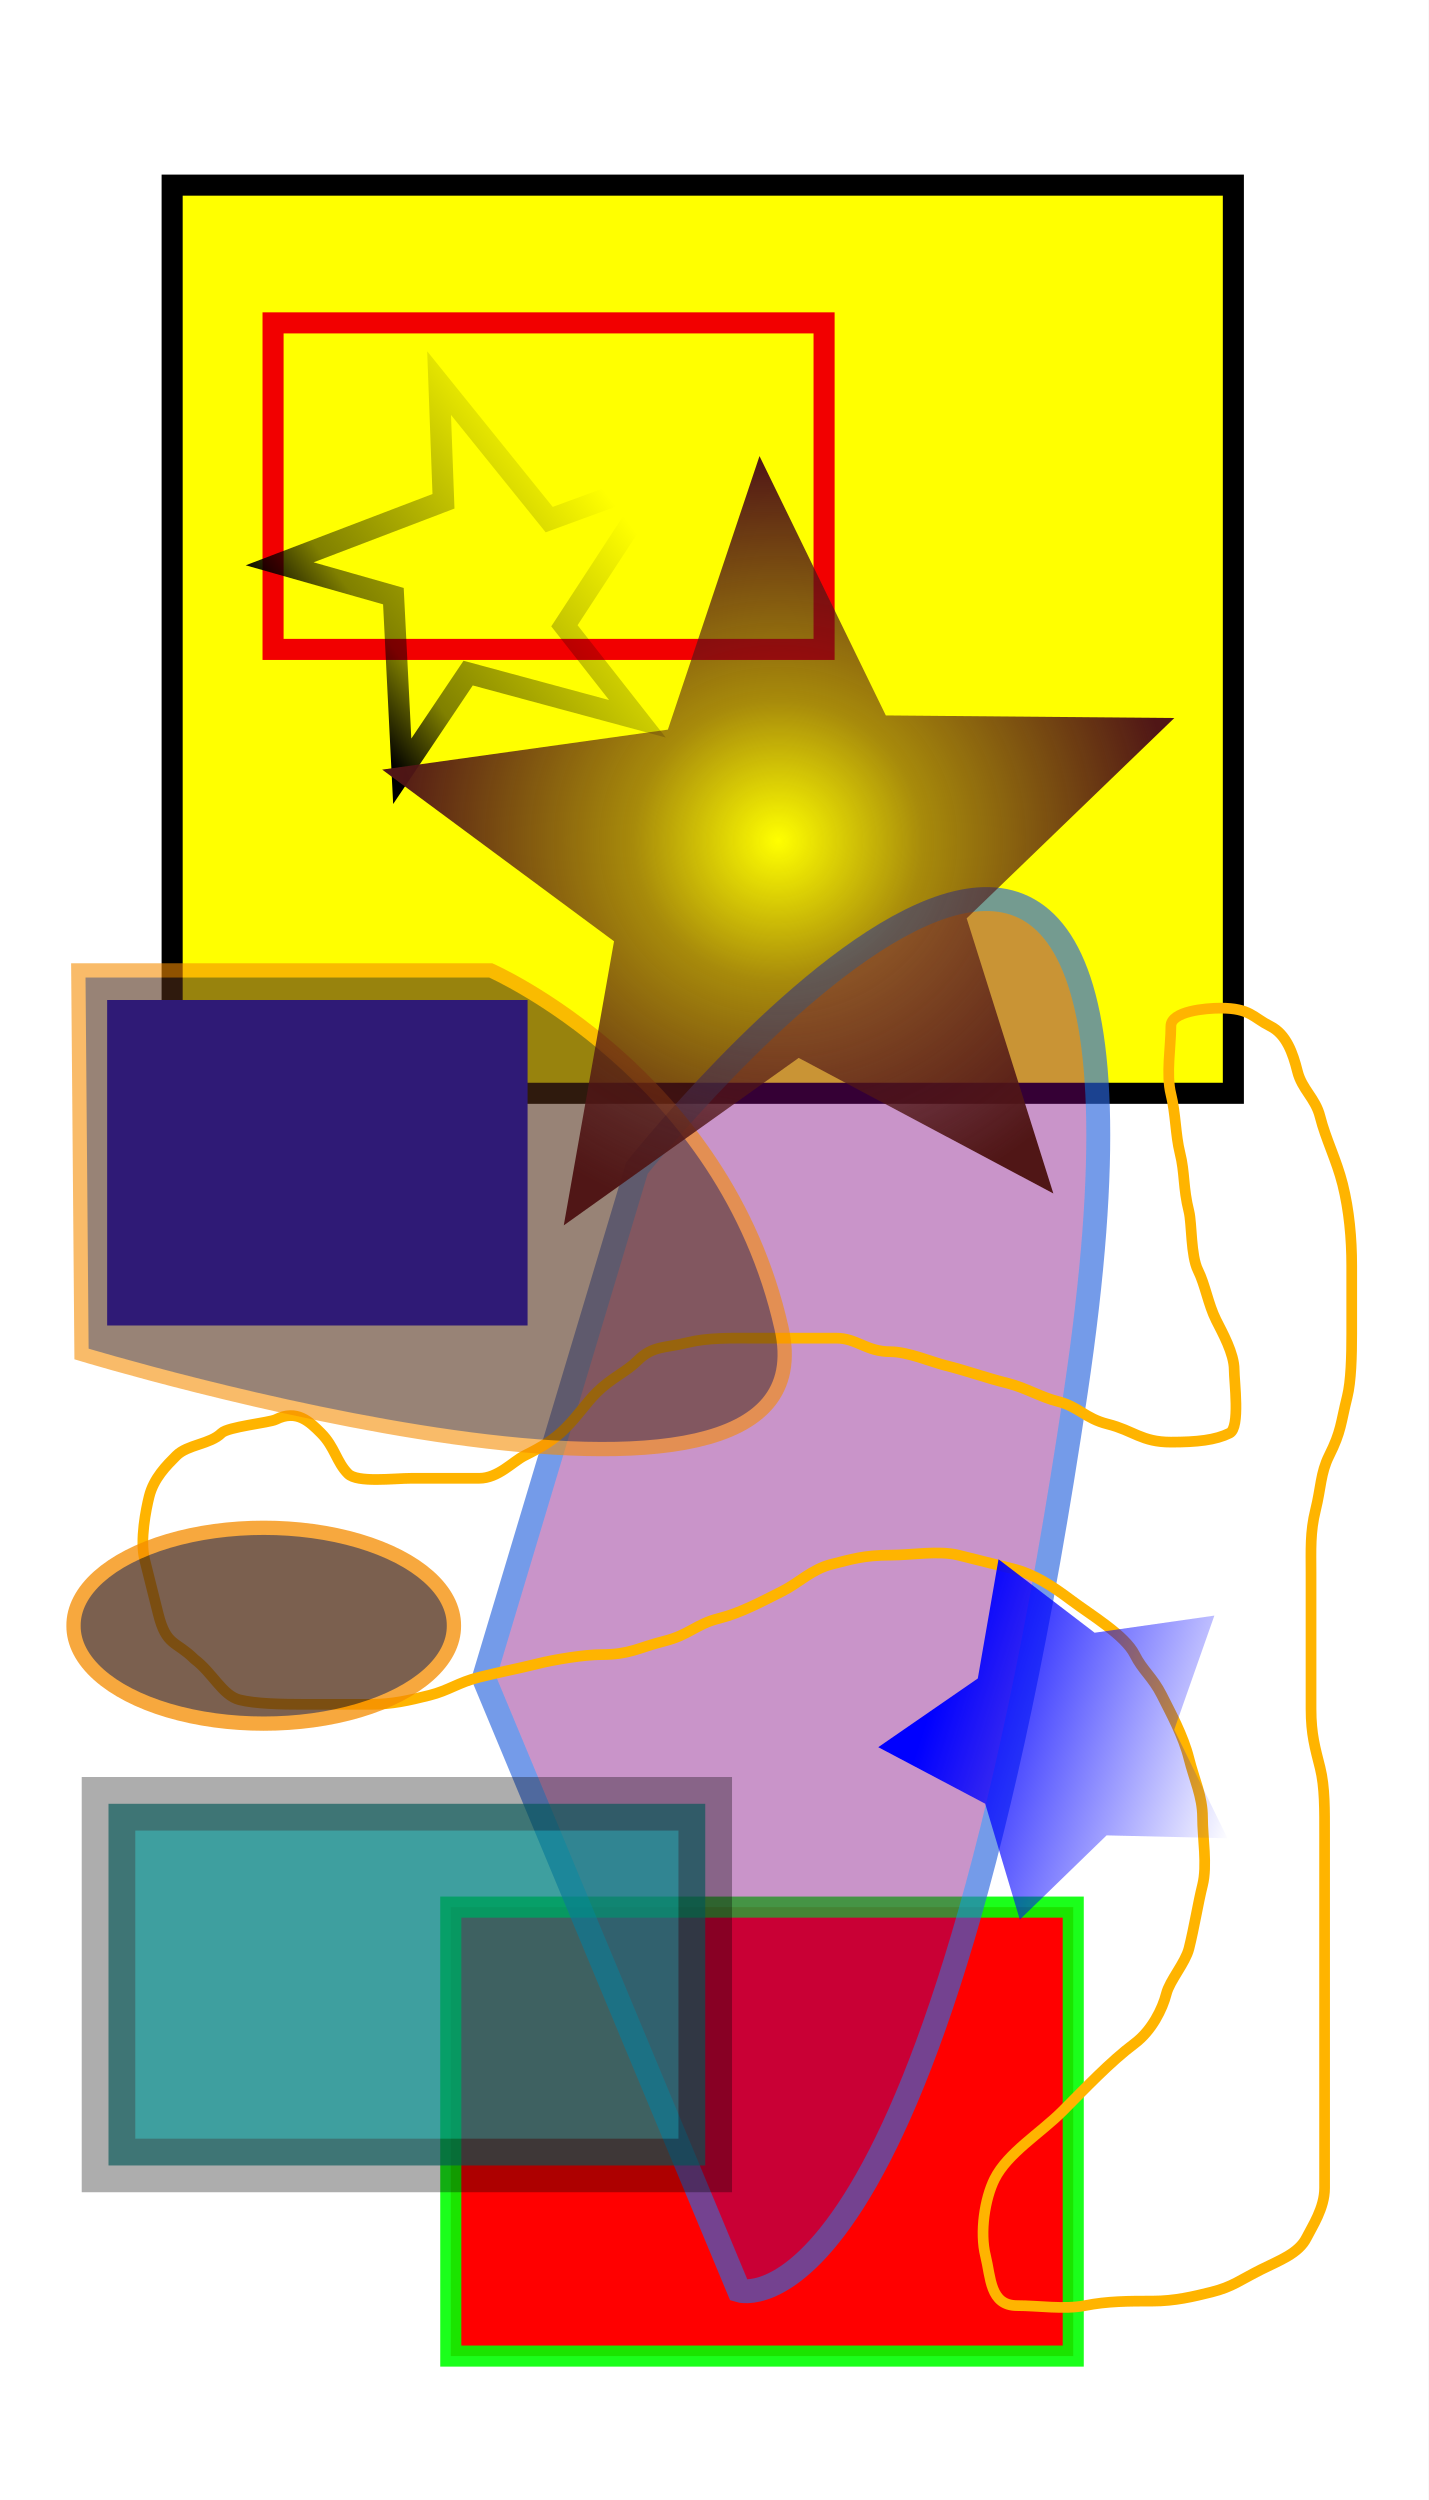
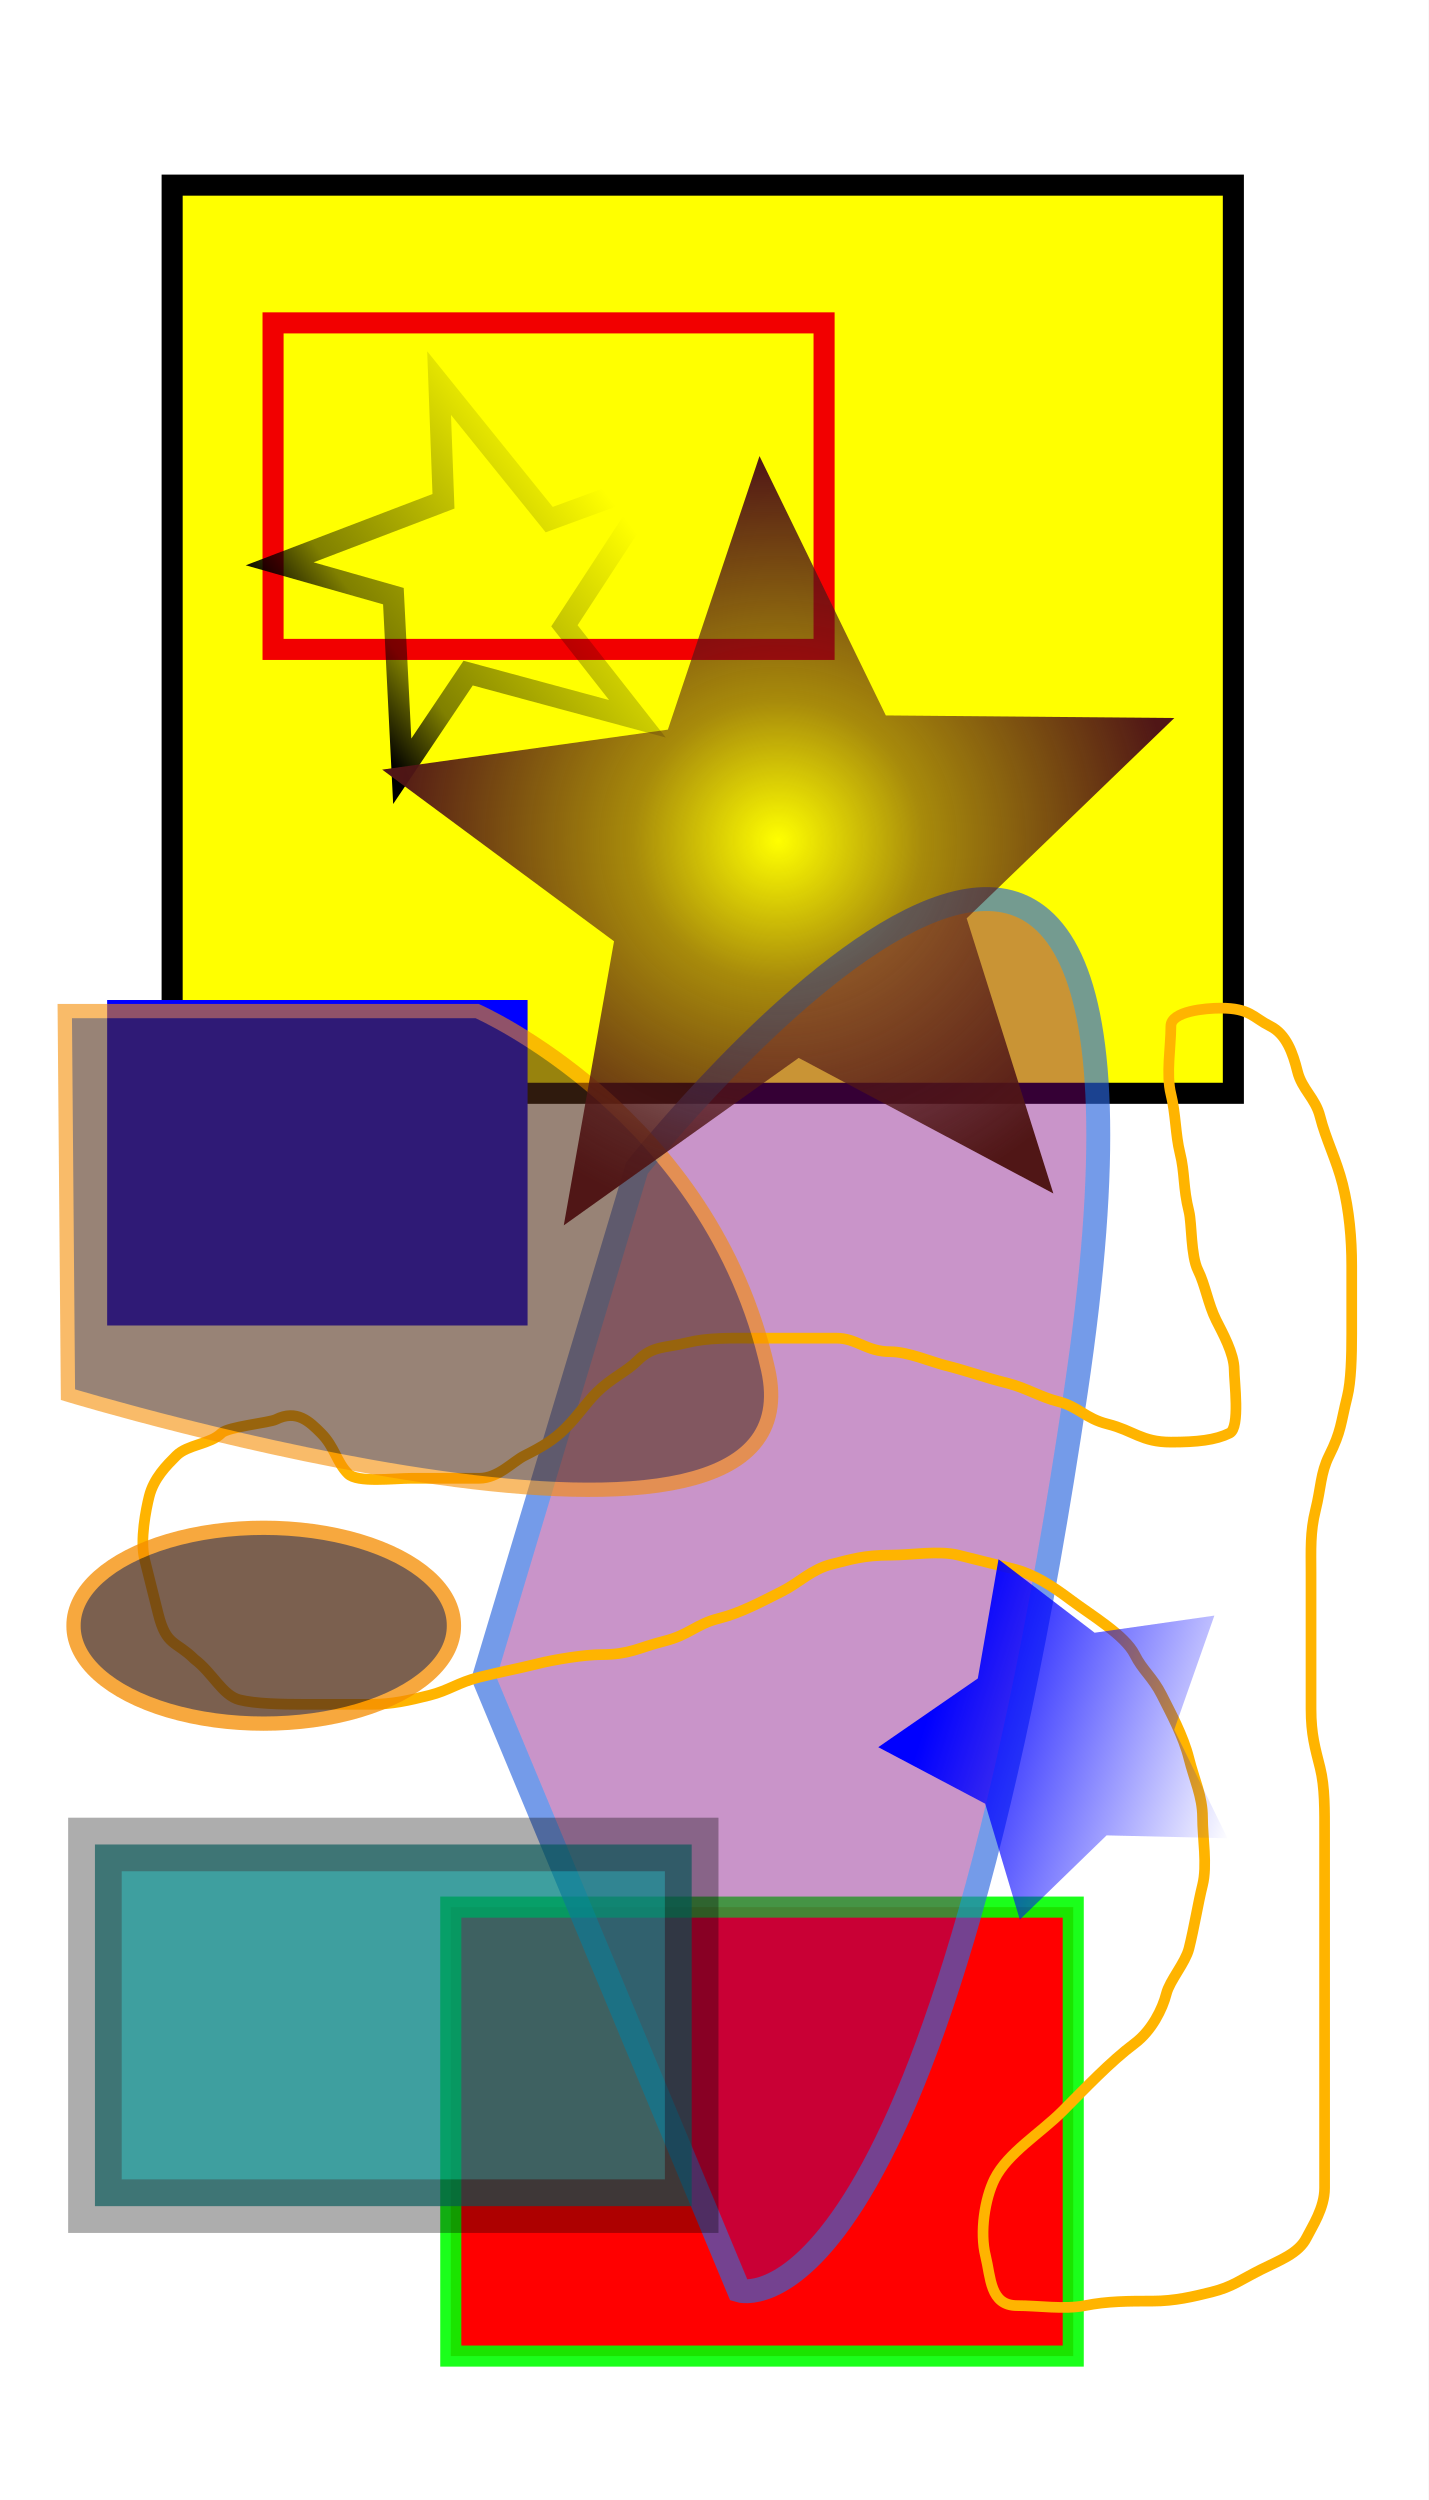
<svg xmlns="http://www.w3.org/2000/svg" xmlns:xlink="http://www.w3.org/1999/xlink" width="400" height="700" id="svg2" version="1.0">
  <defs id="defs4">
    <linearGradient id="linearGradient3196">
      <stop style="stop-color:#501616;stop-opacity:0;" offset="0" id="stop3198" />
      <stop id="stop3204" offset="0.363" style="stop-color:#501616;stop-opacity:0.498;" />
      <stop style="stop-color:#501616;stop-opacity:1;" offset="1" id="stop3200" />
    </linearGradient>
    <linearGradient id="linearGradient3186">
      <stop style="stop-color:#501616;stop-opacity:0;" offset="0" id="stop3188" />
      <stop style="stop-color:#501616;stop-opacity:1;" offset="1" id="stop3190" />
    </linearGradient>
    <linearGradient id="linearGradient3174">
      <stop style="stop-color:#000000;stop-opacity:1;" offset="0" id="stop3176" />
      <stop id="stop3182" offset="0.219" style="stop-color:#000000;stop-opacity:0.498;" />
      <stop style="stop-color:#000000;stop-opacity:0;" offset="1" id="stop3178" />
    </linearGradient>
    <linearGradient id="linearGradient2399">
      <stop style="stop-color:#0000ff;stop-opacity:1;" offset="0" id="stop2401" />
      <stop style="stop-color:#0000ff;stop-opacity:0;" offset="1" id="stop2403" />
    </linearGradient>
    <linearGradient xlink:href="#linearGradient2399" id="linearGradient2405" x1="256.886" y1="489.658" x2="343.708" y2="517.405" gradientUnits="userSpaceOnUse" />
    <linearGradient xlink:href="#linearGradient3174" id="linearGradient3180" x1="113.278" y1="218.958" x2="187.859" y2="161.615" gradientUnits="userSpaceOnUse" />
    <radialGradient xlink:href="#linearGradient3186" id="radialGradient3192" cx="322.785" cy="271.519" fx="322.785" fy="271.519" r="70.886" gradientTransform="matrix(1,0,0,0.8839285,0,31.51561)" gradientUnits="userSpaceOnUse" />
    <radialGradient xlink:href="#linearGradient3196" id="radialGradient3202" cx="217.906" cy="235.401" fx="217.906" fy="235.401" r="110.9" gradientTransform="matrix(1,0,0,0.9711811,0,6.78398)" gradientUnits="userSpaceOnUse" />
  </defs>
  <g id="layer1">
    <rect style="opacity:1;fill:#ffffff;fill-opacity:1;stroke:none;stroke-width:6;stroke-miterlimit:4;stroke-dasharray:none;stroke-opacity:1" id="rect2418" width="400" height="700" x="0" y="0" />
    <g id="g3163" transform="translate(-63.50814,-131.1754)">
      <rect y="183.013" x="111.707" height="254.286" width="297.143" id="rect2389" style="opacity:1;fill:#ffff00;fill-opacity:1;stroke:#000000;stroke-width:5.9;stroke-miterlimit:4;stroke-dasharray:none;stroke-opacity:1" />
      <rect y="221.581" x="139.964" height="91.429" width="154.286" id="rect3161" style="opacity:1;fill:#ffff00;fill-opacity:1;stroke:#f20000;stroke-width:5.9;stroke-miterlimit:4;stroke-dasharray:none;stroke-opacity:1" />
    </g>
    <g id="g2430" transform="translate(-75.94937,74.68354)">
      <rect y="459.306" x="202.17" height="125.714" width="174.286" id="rect3167" style="opacity:1;fill:#ff0000;fill-opacity:1;stroke:#00ff00;stroke-width:5.9;stroke-miterlimit:4;stroke-dasharray:none;stroke-opacity:0.891" />
      <path id="path3169" d="M 211.429,395.219 L 254.286,252.362 C 254.286,252.362 417.143,46.648 377.143,315.219 C 337.143,583.791 282.857,566.648 282.857,566.648 L 211.429,395.219 z" style="fill:#800080;fill-rule:evenodd;stroke:#2a65dd;stroke-width:6.7;stroke-linecap:butt;stroke-linejoin:miter;stroke-miterlimit:4;stroke-dasharray:none;stroke-opacity:1;fill-opacity:0.643;opacity:0.65" />
    </g>
    <path style="fill:none;fill-rule:evenodd;stroke:#ffb400;stroke-width:3;stroke-linecap:butt;stroke-linejoin:miter;stroke-miterlimit:4;stroke-dasharray:none;stroke-opacity:1" d="M 54.43,464.557 C 49.272,459.399 46.581,461.008 44.304,451.899 C 42.946,446.467 41.854,442.099 40.506,436.709 C 39.141,431.249 40.873,422.586 41.772,418.987 C 43.04,413.918 46.631,410.331 49.367,407.595 C 52.532,404.43 58.861,404.43 62.025,401.266 C 63.784,399.507 75.441,398.355 77.215,397.468 C 83.096,394.528 86.663,398.055 89.873,401.266 C 93.741,405.133 94.209,409.398 97.468,412.658 C 100.066,415.256 110.34,413.924 115.19,413.924 C 121.519,413.924 127.848,413.924 134.177,413.924 C 139.456,413.924 143.604,409.211 146.835,407.595 C 151.733,405.146 155.114,403.114 158.228,400 C 162.095,396.133 163.829,393.133 167.089,389.873 C 171.085,385.877 175.376,384.118 178.481,381.013 C 182.779,376.715 186.277,377.481 192.405,375.949 C 198.205,374.499 204.848,374.684 211.392,374.684 C 218.987,374.684 226.582,374.684 234.177,374.684 C 239.9,374.684 242.549,378.481 249.367,378.481 C 254.141,378.481 260.937,381.373 264.557,382.278 C 271.088,383.911 275.565,385.663 282.278,387.342 C 287.108,388.549 291.492,391.227 296.203,392.405 C 302.04,393.864 303.864,397.168 310.127,398.734 C 317.406,400.554 319.658,403.797 327.848,403.797 C 335.111,403.797 340.338,403.249 344.304,401.266 C 347.304,399.766 345.57,386.757 345.57,383.544 C 345.57,378.972 342.254,373.115 340.506,369.62 C 338.3,365.207 337.439,359.688 335.443,355.696 C 333.402,351.613 333.727,342.503 332.911,339.241 C 331.207,332.424 331.811,328.511 330.38,322.785 C 329.131,317.791 329.206,311.762 327.848,306.329 C 326.468,300.809 327.848,293.065 327.848,287.342 C 327.848,283.14 337.54,282.278 341.772,282.278 C 350.023,282.278 350.831,284.909 355.696,287.342 C 360.145,289.566 361.999,294.831 363.291,300 C 364.556,305.061 368.325,307.477 369.62,312.658 C 371.169,318.854 374.24,324.807 375.949,331.646 C 377.754,338.863 378.481,346.691 378.481,354.43 C 378.481,360.76 378.481,367.089 378.481,373.418 C 378.481,379.639 378.309,386.764 377.215,391.139 C 375.355,398.579 375.589,400.721 372.152,407.595 C 369.725,412.448 369.889,416.646 368.354,422.785 C 366.803,428.991 367.089,434.049 367.089,440.506 C 367.089,446.835 367.089,453.165 367.089,459.494 C 367.089,465.823 367.089,472.152 367.089,478.481 C 367.089,485.692 368.261,489.501 369.62,494.937 C 370.981,500.381 370.886,506.879 370.886,513.924 C 370.886,521.519 370.886,529.114 370.886,536.709 C 370.886,543.038 370.886,549.367 370.886,555.696 C 370.886,562.025 370.886,568.354 370.886,574.684 C 370.886,581.013 370.886,587.342 370.886,593.671 C 370.886,600 370.886,606.329 370.886,612.658 C 370.886,618.285 367.397,623.433 365.823,626.582 C 363.622,630.983 358.232,632.909 353.165,635.443 C 347.157,638.447 345.123,640.302 339.24,641.772 C 334.161,643.042 328.895,644.304 322.785,644.304 C 316.065,644.304 310.002,644.329 303.797,645.57 C 298.011,646.727 290.733,645.57 284.81,645.57 C 277.123,645.57 277.453,637.66 275.949,631.646 C 274.307,625.074 275.725,615.639 278.481,610.127 C 282.123,602.843 291.271,597.336 297.468,591.139 C 303.894,584.713 310.772,577.364 317.722,572.152 C 322.465,568.594 325.514,562.502 326.582,558.228 C 327.496,554.573 331.908,549.584 332.911,545.57 C 334.395,539.636 335.467,532.815 336.709,527.848 C 338.089,522.328 336.709,514.584 336.709,508.861 C 336.709,503.017 334.375,498.262 332.911,492.405 C 331.292,485.928 327.68,479.41 325.316,474.684 C 322.785,469.62 319.941,467.731 317.722,463.291 C 315.01,457.868 305.47,452.203 300,448.101 C 294.636,444.078 289.627,440.761 283.544,439.241 C 278.029,437.862 273.333,436.688 268.354,435.443 C 262.835,434.063 255.09,435.443 249.367,435.443 C 241.854,435.443 238.284,436.632 232.911,437.975 C 227.255,439.389 223.734,443.196 218.987,445.57 C 213.319,448.404 207.474,451.613 201.266,453.165 C 194.87,454.764 192.99,457.765 186.076,459.494 C 178.768,461.321 176.427,463.291 168.354,463.291 C 163.69,463.291 155.271,464.663 150.633,465.823 C 144.767,467.289 140.653,468.001 134.177,469.62 C 128.364,471.073 125.6,473.347 120.253,474.684 C 114.385,476.15 109.785,477.215 103.797,477.215 C 97.468,477.215 91.139,477.215 84.81,477.215 C 78.589,477.215 71.464,477.043 67.089,475.949 C 62.288,474.749 59.572,468.413 54.43,464.557 z" id="path3164" />
    <rect style="opacity:1;fill:#0000ff;fill-opacity:1;stroke:none;stroke-width:3;stroke-miterlimit:4;stroke-dasharray:none;stroke-opacity:1" id="rect3166" width="117.722" height="91.139" x="30" y="280" />
-     <rect style="opacity:0.756;fill:#008080;fill-opacity:1;stroke:#000000;stroke-width:15;stroke-miterlimit:4;stroke-dasharray:none;stroke-opacity:0.426" id="rect3168" width="167.089" height="101.266" x="30.38" y="505.063" />
-     <path style="opacity:0.588;fill:#502d16;fill-opacity:1;fill-rule:evenodd;stroke:#f48c00;stroke-width:4;stroke-linecap:butt;stroke-linejoin:miter;stroke-miterlimit:4;stroke-dasharray:none;stroke-opacity:1" d="M 21.929,271.708 L 22.824,379.117 C 22.824,379.117 234.956,443.562 218.845,371.956 C 202.734,300.35 137.394,271.708 137.394,271.708 L 21.929,271.708 z" id="path5177" />
+     <rect style="opacity:0.756;fill:#008080;fill-opacity:1;stroke:#000000;stroke-width:15;stroke-miterlimit:4;stroke-dasharray:none;stroke-opacity:0.426" id="rect3168" width="167.089" height="101.266" x="26.582" y="516.456" />
+     <path style="opacity:0.588;fill:#502d16;fill-opacity:1;fill-rule:evenodd;stroke:#f48c00;stroke-width:4;stroke-linecap:butt;stroke-linejoin:miter;stroke-miterlimit:4;stroke-dasharray:none;stroke-opacity:1" d="M 18.132,283.101 L 19.027,390.509 C 19.027,390.509 231.159,454.954 215.048,383.349 C 198.936,311.743 133.596,283.101 133.596,283.101 L 18.132,283.101 z" id="path5177" />
    <path style="opacity:0.756;fill:#502d16;fill-opacity:1;stroke:#f48c00;stroke-width:4;stroke-miterlimit:4;stroke-dasharray:none;stroke-opacity:1" id="path5179" d="M 127.1,455.198 A 53.257,27.3 0 1 1 20.587,455.198 A 53.257,27.3 0 1 1 127.1,455.198 z" />
    <path style="opacity:1;fill:url(#linearGradient2405);fill-opacity:1;stroke:none;stroke-width:1;stroke-miterlimit:4;stroke-dasharray:none;stroke-opacity:1" id="path2397" d="M 343.708,514.72 L 309.848,513.904 L 285.543,537.492 L 275.856,505.038 L 245.912,489.211 L 273.785,469.969 L 279.583,436.6 L 306.496,457.163 L 340.024,452.366 L 328.785,484.316 L 343.708,514.72 z" />
    <path style="opacity:1;fill:none;fill-opacity:1;stroke:url(#linearGradient3180);stroke-width:6;stroke-miterlimit:4;stroke-dasharray:none;stroke-opacity:1" id="path2402" d="M 178.481,201.266 L 131.079,188.467 L 112.626,215.958 L 110.151,166.921 L 78.304,157.866 L 124.175,140.358 L 122.946,107.272 L 153.772,145.488 L 184.859,134.094 L 158.038,175.221 L 178.481,201.266 z" />
    <path style="opacity:1;fill:url(#radialGradient3202);fill-opacity:1;stroke:none;stroke-width:6;stroke-miterlimit:4;stroke-dasharray:none;stroke-opacity:1" id="path3194" d="M 294.937,334.177 L 223.634,296.214 L 157.857,343.104 L 171.928,263.56 L 107.007,215.493 L 187.006,204.294 L 212.659,127.697 L 248.03,200.32 L 328.806,201.048 L 270.668,257.13 L 294.937,334.177 z" />
  </g>
</svg>
